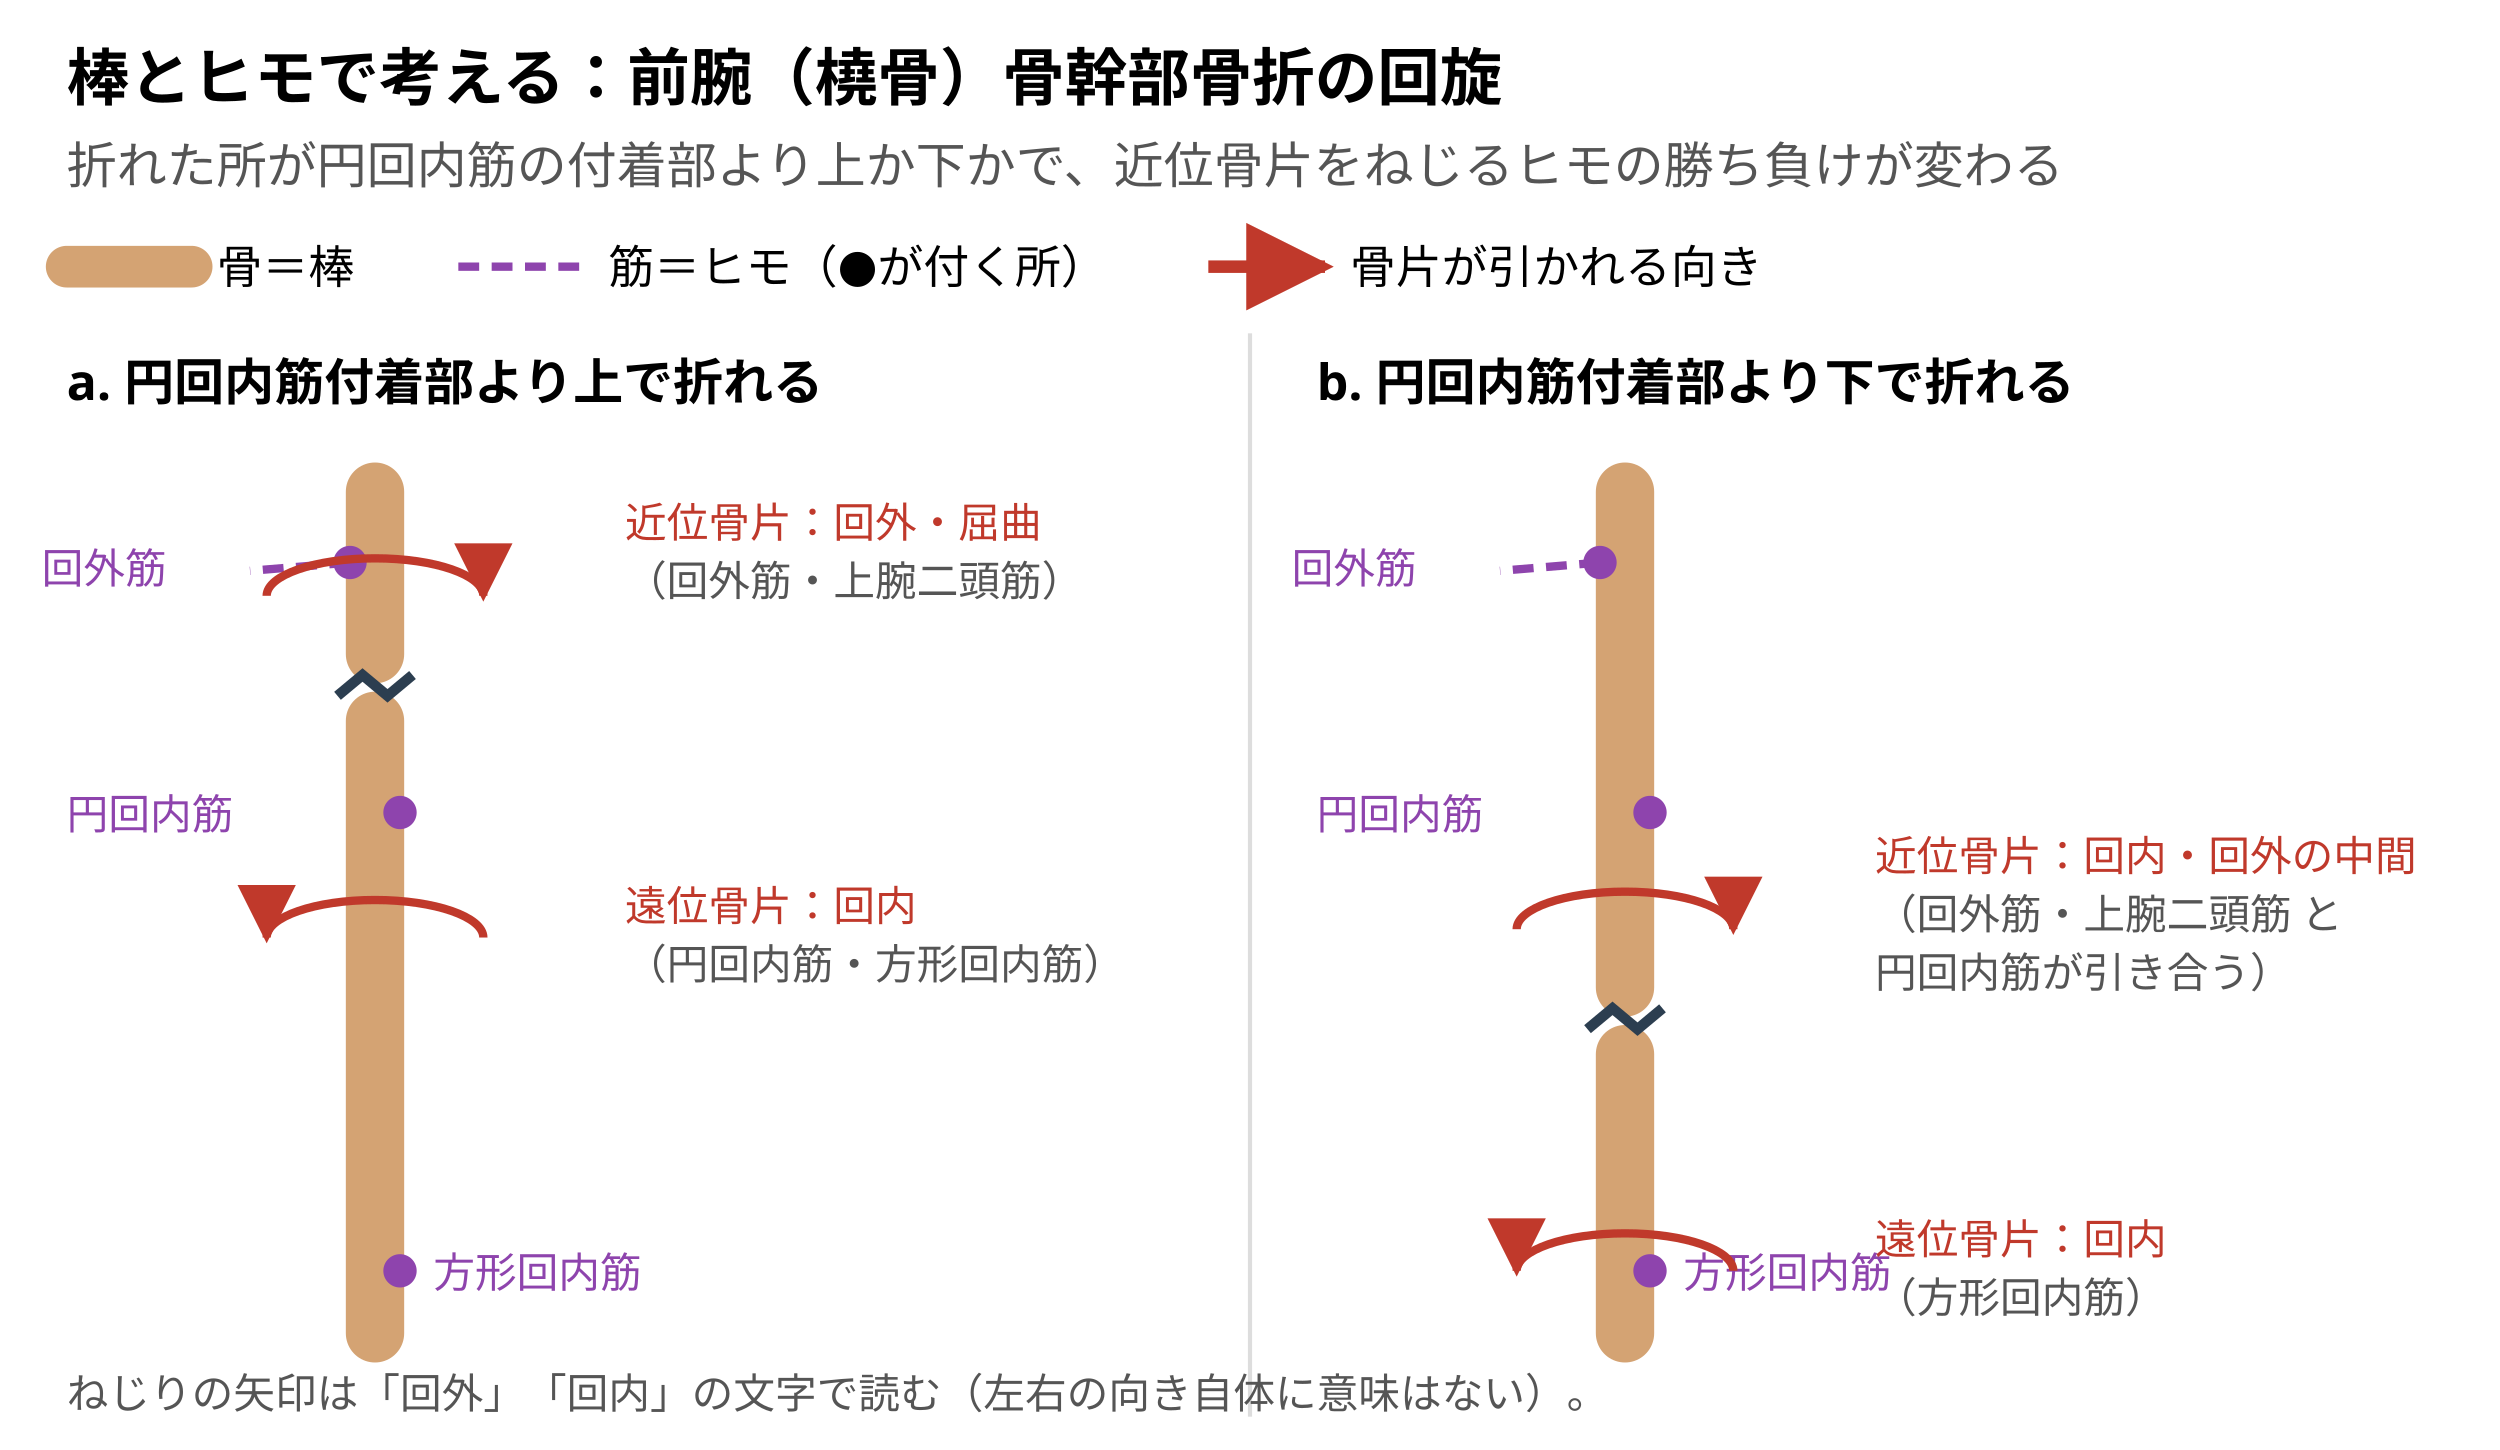
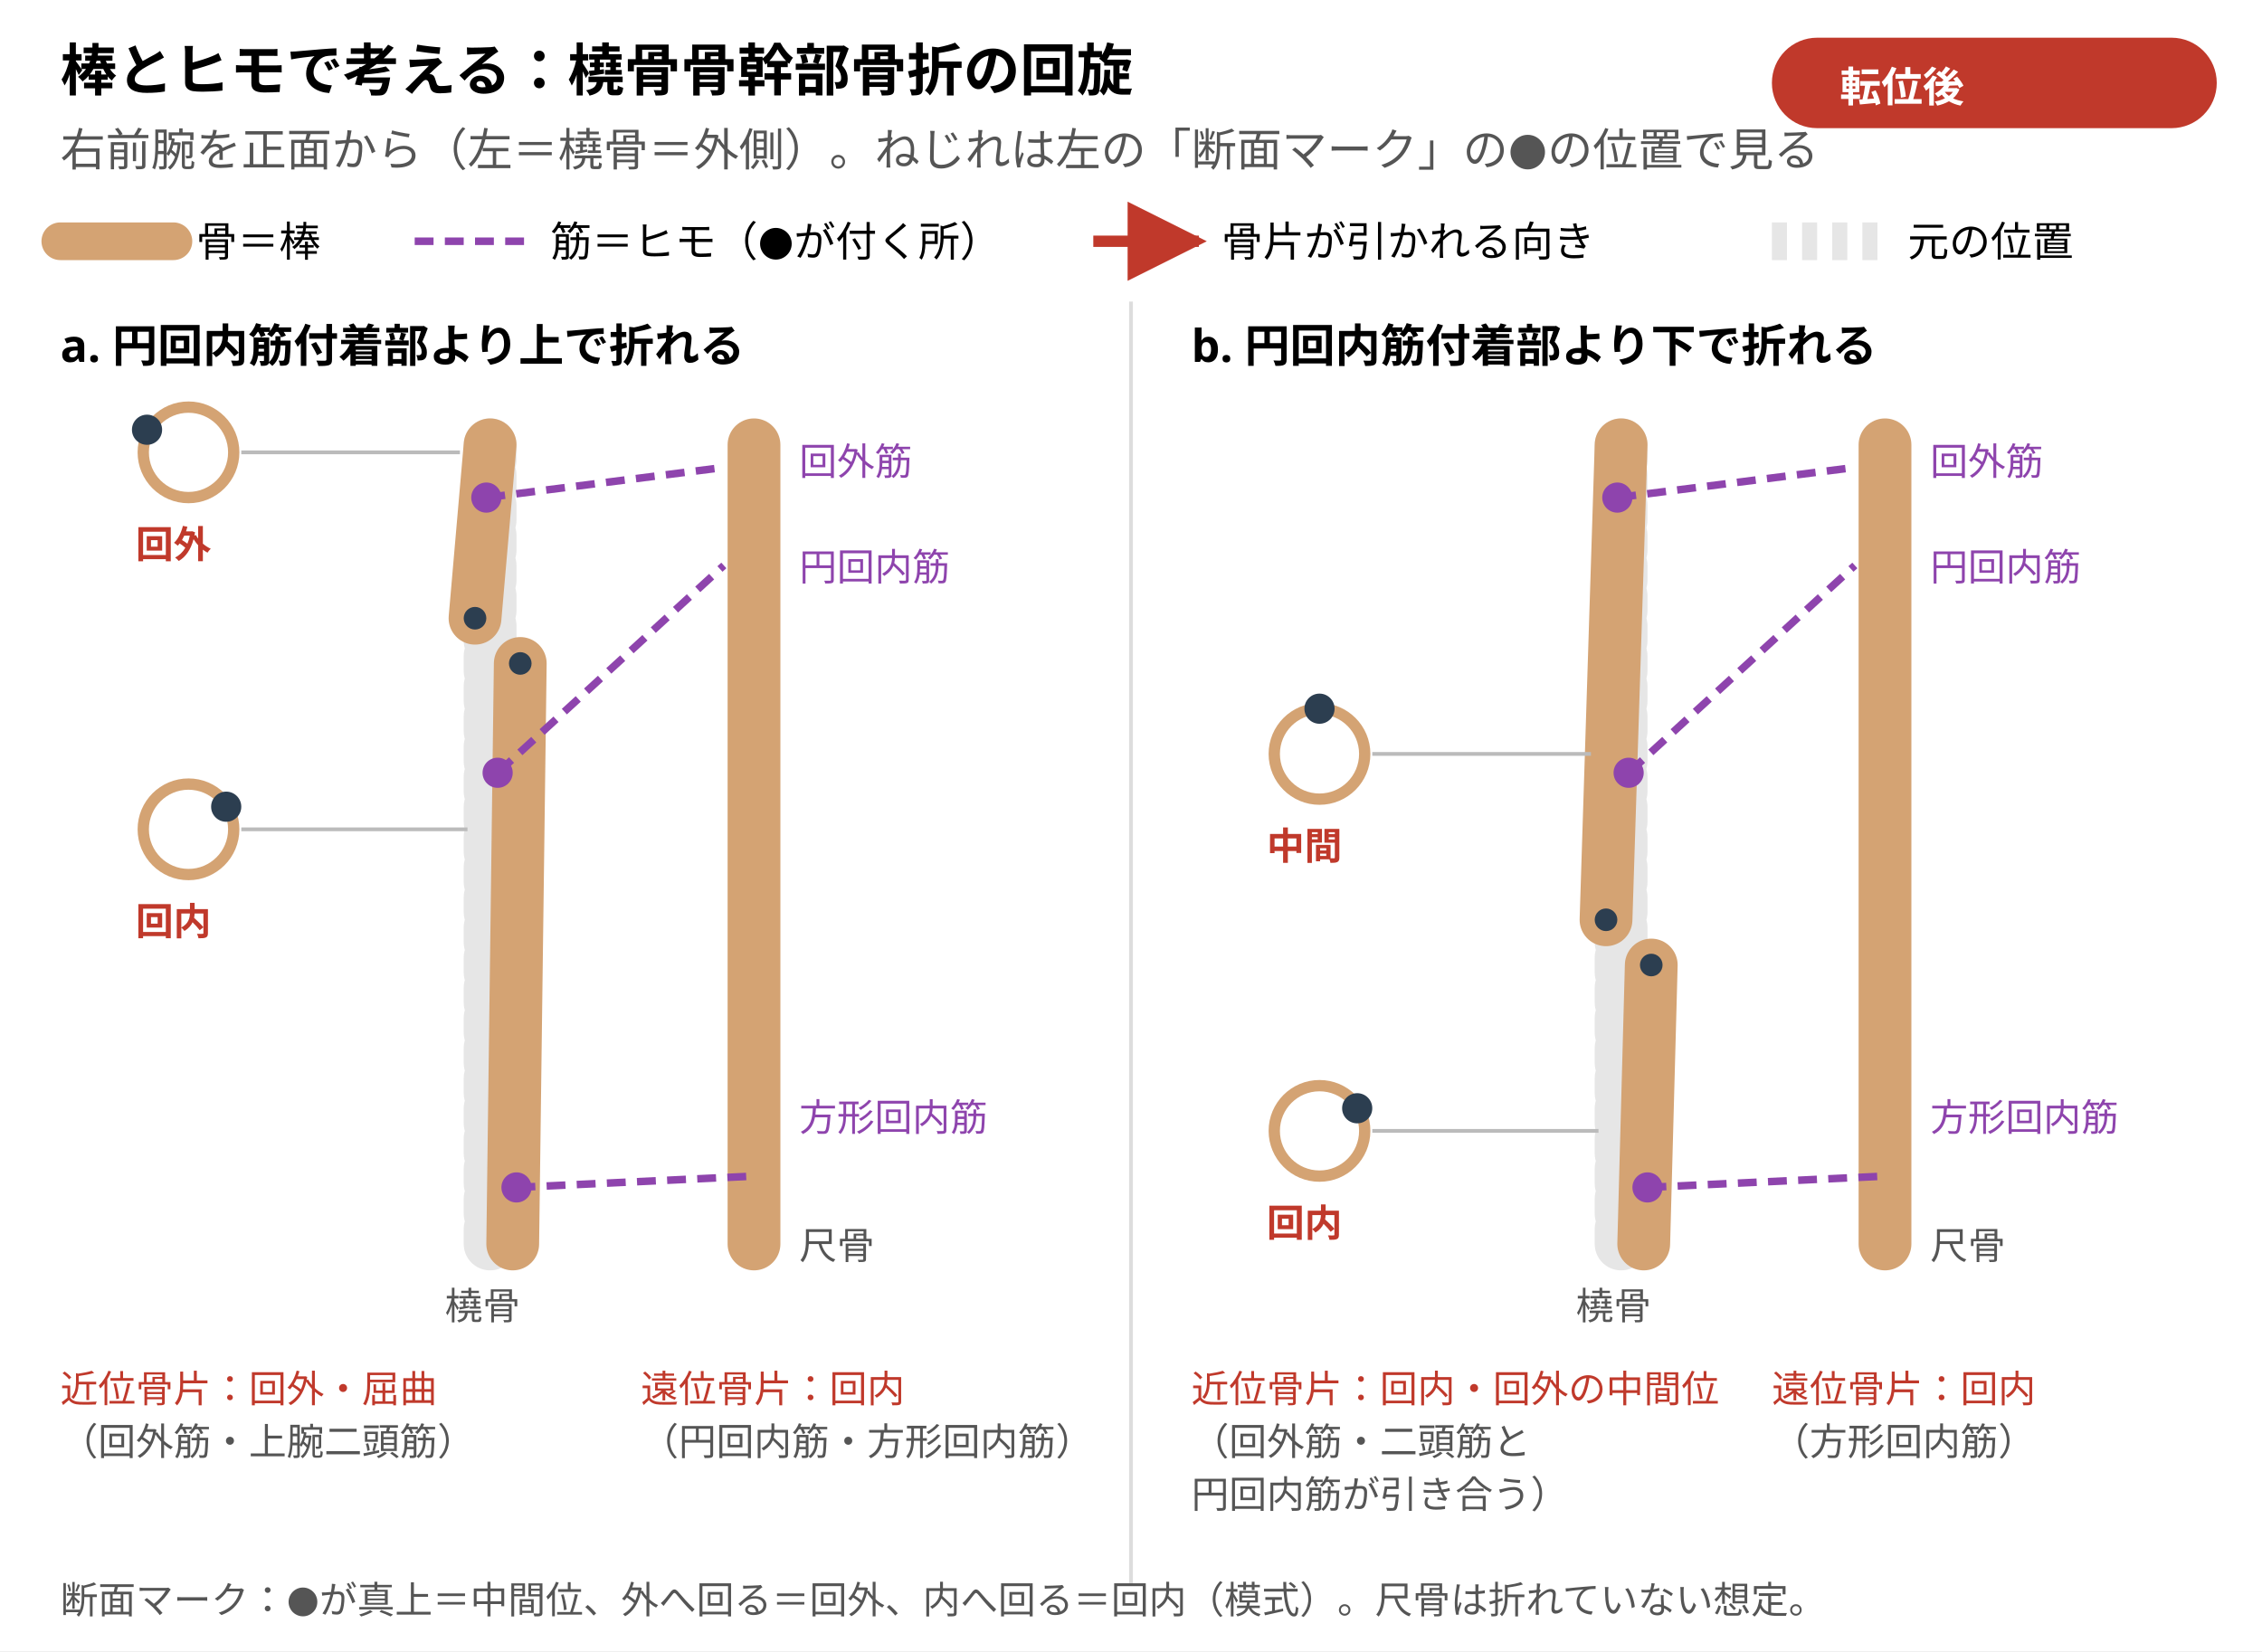
- <svg xmlns="http://www.w3.org/2000/svg" viewBox="0 0 600 348" font-family="sans-serif" font-size="13">
+ <svg xmlns="http://www.w3.org/2000/svg" viewBox="0 0 600 438" font-family="sans-serif" font-size="13">
  <defs>
    <marker id="a" viewBox="0 0 10 10" refX="9" refY="5" markerWidth="7" markerHeight="7" orient="auto">
      <path d="M0,0L10,5L0,10z" fill="#c0392b" />
    </marker>
  </defs>
-   <rect width="600" height="348" fill="#fff" />
-   <text x="16" y="24" font-size="15" fill="#000" font-weight="bold">棒とヒモで考える：前腕（橈骨）骨幹部骨折の回旋</text>
-   <text x="16" y="44" font-size="12" fill="#555">折れた所が円回内筋の付着部より上か下かで、近位骨片をねじるヒモの勝ち負けが変わる</text>
+   <rect width="600" height="438" fill="#fff" />
+   <text x="16" y="24" font-size="15" fill="#000" font-weight="bold">棒とヒモで考える：橈骨骨幹部骨折の回旋</text>
+   <rect x="470" y="10" width="118" height="24" rx="12" fill="#c0392b" />
+   <text x="488" y="27" font-size="11" fill="#fff" font-weight="bold">転位後</text>
+   <text x="16" y="44" font-size="12" fill="#555">右前腕を正面から（左＝橈骨＝外側）。ねじれは左の「断面マーク」の●の位置で見る</text>
  <line x1="16" y1="64" x2="46" y2="64" stroke="#d4a373" stroke-width="10" stroke-linecap="round" />
  <text x="52" y="68" font-size="11" fill="#000">骨＝棒</text>
  <line x1="110" y1="64" x2="140" y2="64" stroke="#8e44ad" stroke-width="2" stroke-dasharray="5 3" />
  <text x="146" y="68" font-size="11" fill="#000">筋＝ヒモ（●が付く所）</text>
  <line x1="290" y1="64" x2="318" y2="64" stroke="#c0392b" stroke-width="3" marker-end="url(#a)" />
  <text x="324" y="68" font-size="11" fill="#000">骨片が引かれる向き</text>
-   <line x1="300" y1="80" x2="300" y2="340" stroke="#ddd" />
+   <line x1="470" y1="64" x2="500" y2="64" stroke="#e6e6e6" stroke-width="10" stroke-dasharray="4 4" />
+   <text x="506" y="68" font-size="11" fill="#000">元の位置</text>
+   <line x1="300" y1="80" x2="300" y2="420" stroke="#ddd" />
  <text x="16" y="96" font-size="12" fill="#000" font-weight="bold">a. 円回内筋付着部より上で折れる</text>
-   <line x1="90" y1="118" x2="90" y2="157" stroke="#d4a373" stroke-width="14" stroke-linecap="round" />
-   <line x1="90" y1="173" x2="90" y2="320" stroke="#d4a373" stroke-width="14" stroke-linecap="round" />
-   <path d="M81,167 l6,-5 l6,5 l6,-5" stroke="#2c3e50" stroke-width="2.5" fill="none" />
-   <circle cx="84" cy="135" r="4" fill="#8e44ad" />
-   <text x="10" y="140" font-size="10" fill="#8e44ad">回外筋</text>
-   <polyline points="84,135 60,137" stroke="#8e44ad" stroke-width="2" stroke-dasharray="5 3" fill="none" />
-   <circle cx="96" cy="195" r="4" fill="#8e44ad" />
-   <text x="16" y="199" font-size="10" fill="#8e44ad">円回内筋</text>
-   <circle cx="96" cy="305" r="4" fill="#8e44ad" />
-   <text x="104" y="309" font-size="10" fill="#8e44ad">方形回内筋</text>
-   <path d="M64,143 A26,9 0 1,1 116,143" stroke="#c0392b" stroke-width="2" fill="none" marker-end="url(#a)" />
-   <path d="M116,225 A26,9 0 1,0 64,225" stroke="#c0392b" stroke-width="2" fill="none" marker-end="url(#a)" />
-   <text x="150" y="129" font-size="10" fill="#c0392b">近位骨片：回外・屈曲</text>
-   <text x="150" y="143" font-size="10" fill="#555">（回外筋・上腕二頭筋）</text>
-   <text x="150" y="221" font-size="10" fill="#c0392b">遠位骨片：回内</text>
-   <text x="150" y="235" font-size="10" fill="#555">（円回内筋・方形回内筋）</text>
+   <line x1="200" y1="118" x2="200" y2="330" stroke="#d4a373" stroke-width="14" stroke-linecap="round" />
+   <text x="212" y="334" font-size="10" fill="#555">尺骨</text>
+   <text x="118" y="350" font-size="10" fill="#555">橈骨</text>
+   <line x1="130" y1="118" x2="130" y2="330" stroke="#e6e6e6" stroke-width="14" stroke-linecap="round" stroke-dasharray="4 4" />
+   <line x1="130" y1="118" x2="126" y2="164" stroke="#d4a373" stroke-width="14" stroke-linecap="round" />
+   <circle cx="126" cy="164" r="3" fill="#2c3e50" />
+   <line x1="136" y1="330" x2="138" y2="176" stroke="#d4a373" stroke-width="14" stroke-linecap="round" />
+   <circle cx="138" cy="176" r="3" fill="#2c3e50" />
+   <circle cx="129" cy="132" r="4" fill="#8e44ad" />
+   <polyline points="129,132 192,124" stroke="#8e44ad" stroke-width="2" stroke-dasharray="5 3" fill="none" />
+   <text x="212" y="126" font-size="10" fill="#8e44ad">回外筋</text>
+   <circle cx="132" cy="205" r="4" fill="#8e44ad" />
+   <polyline points="132,205 192,150" stroke="#8e44ad" stroke-width="2" stroke-dasharray="5 3" fill="none" />
+   <text x="212" y="154" font-size="10" fill="#8e44ad">円回内筋</text>
+   <circle cx="137" cy="315" r="4" fill="#8e44ad" />
+   <polyline points="137,315 200,312" stroke="#8e44ad" stroke-width="2" stroke-dasharray="5 3" fill="none" />
+   <text x="212" y="300" font-size="10" fill="#8e44ad">方形回内筋</text>
+   <circle cx="50" cy="120" r="12" fill="#fff" stroke="#d4a373" stroke-width="3" />
+   <circle cx="39" cy="114" r="4" fill="#2c3e50" />
+   <text x="36" y="148" font-size="10" fill="#c0392b" font-weight="bold">回外</text>
+   <circle cx="50" cy="220" r="12" fill="#fff" stroke="#d4a373" stroke-width="3" />
+   <circle cx="60" cy="214" r="4" fill="#2c3e50" />
+   <text x="36" y="248" font-size="10" fill="#c0392b" font-weight="bold">回内</text>
+   <line x1="64" y1="120" x2="122" y2="120" stroke="#bbb" />
+   <line x1="64" y1="220" x2="124" y2="220" stroke="#bbb" />
+   <text x="16" y="372" font-size="10" fill="#c0392b">近位骨片：回外・屈曲</text>
+   <text x="16" y="386" font-size="10" fill="#555">（回外筋・上腕二頭筋）</text>
+   <text x="170" y="372" font-size="10" fill="#c0392b">遠位骨片：回内</text>
+   <text x="170" y="386" font-size="10" fill="#555">（円回内筋・方形回内筋）</text>
  <text x="316" y="96" font-size="12" fill="#000" font-weight="bold">b. 円回内筋付着部より下で折れる</text>
-   <line x1="390" y1="118" x2="390" y2="237" stroke="#d4a373" stroke-width="14" stroke-linecap="round" />
-   <line x1="390" y1="253" x2="390" y2="320" stroke="#d4a373" stroke-width="14" stroke-linecap="round" />
-   <path d="M381,247 l6,-5 l6,5 l6,-5" stroke="#2c3e50" stroke-width="2.5" fill="none" />
-   <circle cx="384" cy="135" r="4" fill="#8e44ad" />
-   <text x="310" y="140" font-size="10" fill="#8e44ad">回外筋</text>
-   <polyline points="384,135 360,137" stroke="#8e44ad" stroke-width="2" stroke-dasharray="5 3" fill="none" />
-   <circle cx="396" cy="195" r="4" fill="#8e44ad" />
-   <text x="316" y="199" font-size="10" fill="#8e44ad">円回内筋</text>
-   <circle cx="396" cy="305" r="4" fill="#8e44ad" />
-   <text x="404" y="309" font-size="10" fill="#8e44ad">方形回内筋</text>
-   <path d="M364,223 A26,9 0 1,1 416,223" stroke="#c0392b" stroke-width="2" fill="none" marker-end="url(#a)" />
-   <path d="M416,305 A26,9 0 1,0 364,305" stroke="#c0392b" stroke-width="2" fill="none" marker-end="url(#a)" />
-   <text x="450" y="209" font-size="10" fill="#c0392b">近位骨片：回内・回外の中間</text>
-   <text x="450" y="223" font-size="10" fill="#555">（回外筋・上腕二頭筋 と</text>
-   <text x="450" y="237" font-size="10" fill="#555">　円回内筋が引き合う）</text>
-   <text x="450" y="301" font-size="10" fill="#c0392b">遠位骨片：回内</text>
-   <text x="450" y="315" font-size="10" fill="#555">（方形回内筋）</text>
-   <text x="16" y="338" font-size="10" fill="#555">ねじりの矢印は「回外」「回内」の文字で読む（左右の向き自体に意味はない）。</text>
+   <line x1="500" y1="118" x2="500" y2="330" stroke="#d4a373" stroke-width="14" stroke-linecap="round" />
+   <text x="512" y="334" font-size="10" fill="#555">尺骨</text>
+   <text x="418" y="350" font-size="10" fill="#555">橈骨</text>
+   <line x1="430" y1="118" x2="430" y2="330" stroke="#e6e6e6" stroke-width="14" stroke-linecap="round" stroke-dasharray="4 4" />
+   <line x1="430" y1="118" x2="426" y2="244" stroke="#d4a373" stroke-width="14" stroke-linecap="round" />
+   <circle cx="426" cy="244" r="3" fill="#2c3e50" />
+   <line x1="436" y1="330" x2="438" y2="256" stroke="#d4a373" stroke-width="14" stroke-linecap="round" />
+   <circle cx="438" cy="256" r="3" fill="#2c3e50" />
+   <circle cx="429" cy="132" r="4" fill="#8e44ad" />
+   <polyline points="429,132 492,124" stroke="#8e44ad" stroke-width="2" stroke-dasharray="5 3" fill="none" />
+   <text x="512" y="126" font-size="10" fill="#8e44ad">回外筋</text>
+   <circle cx="432" cy="205" r="4" fill="#8e44ad" />
+   <polyline points="432,205 492,150" stroke="#8e44ad" stroke-width="2" stroke-dasharray="5 3" fill="none" />
+   <text x="512" y="154" font-size="10" fill="#8e44ad">円回内筋</text>
+   <circle cx="437" cy="315" r="4" fill="#8e44ad" />
+   <polyline points="437,315 500,312" stroke="#8e44ad" stroke-width="2" stroke-dasharray="5 3" fill="none" />
+   <text x="512" y="300" font-size="10" fill="#8e44ad">方形回内筋</text>
+   <circle cx="350" cy="200" r="12" fill="#fff" stroke="#d4a373" stroke-width="3" />
+   <circle cx="350" cy="188" r="4" fill="#2c3e50" />
+   <text x="336" y="228" font-size="10" fill="#c0392b" font-weight="bold">中間</text>
+   <circle cx="350" cy="300" r="12" fill="#fff" stroke="#d4a373" stroke-width="3" />
+   <circle cx="360" cy="294" r="4" fill="#2c3e50" />
+   <text x="336" y="328" font-size="10" fill="#c0392b" font-weight="bold">回内</text>
+   <line x1="364" y1="200" x2="422" y2="200" stroke="#bbb" />
+   <line x1="364" y1="300" x2="424" y2="300" stroke="#bbb" />
+   <text x="316" y="372" font-size="10" fill="#c0392b">近位骨片：回内・回外の中間位</text>
+   <text x="316" y="386" font-size="10" fill="#555">（回外筋・二頭筋と</text>
+   <text x="316" y="400" font-size="10" fill="#555">　円回内筋が引き合う）</text>
+   <text x="470" y="372" font-size="10" fill="#c0392b">遠位骨片：回内</text>
+   <text x="470" y="386" font-size="10" fill="#555">（方形回内筋）</text>
+   <text x="16" y="428" font-size="10" fill="#555">断面マーク：●が真上＝中間位、外へ回る＝回外、内へ回る＝回内（模式）。尺骨は折れていない想定。</text>
</svg>
